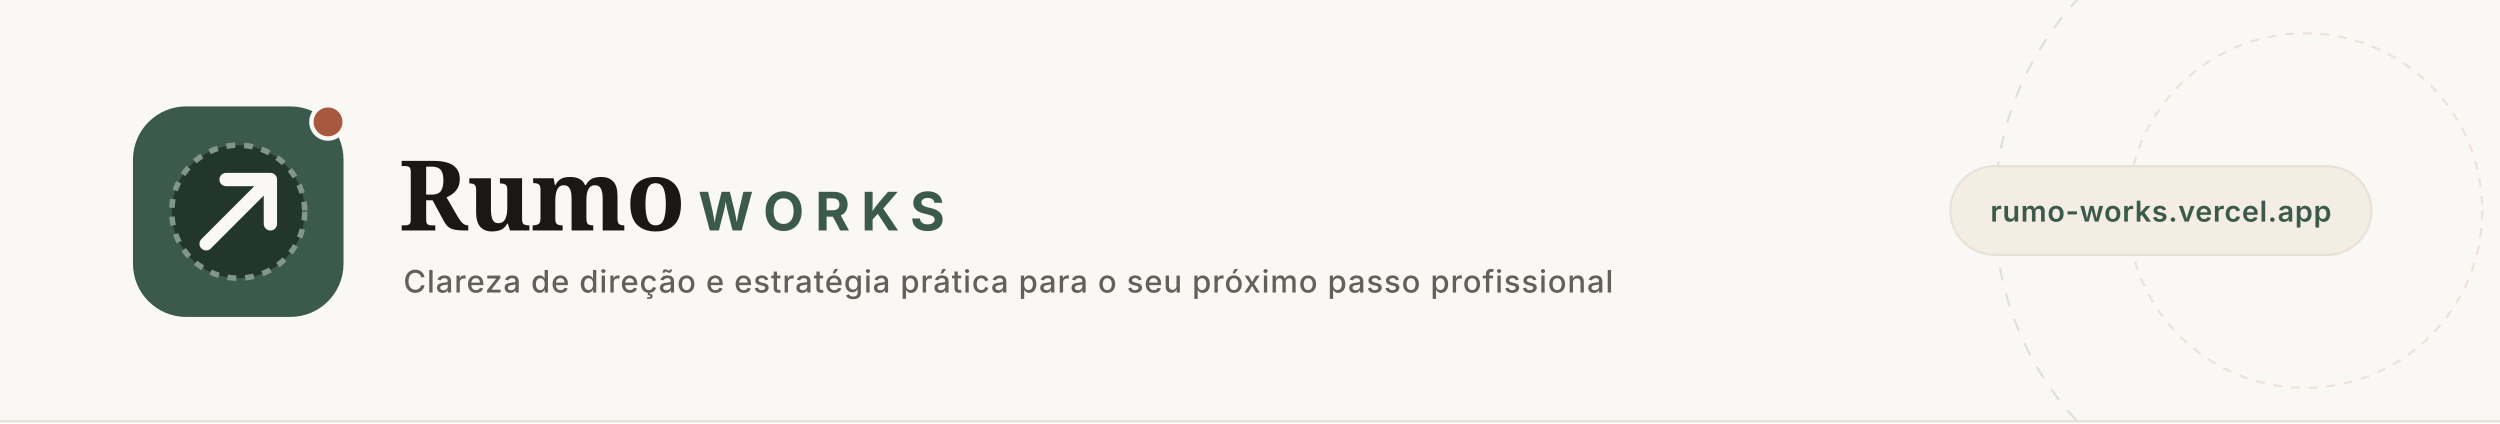
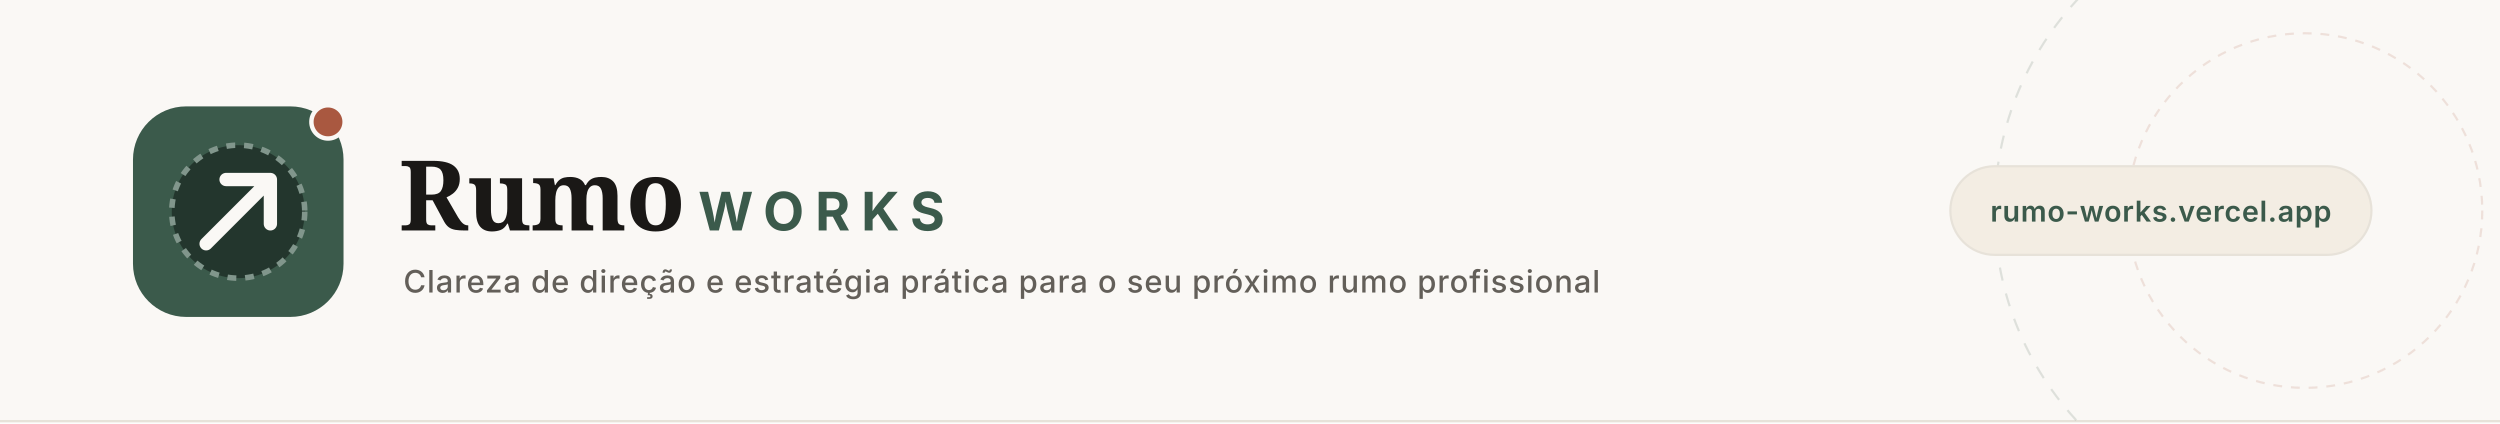
<svg xmlns="http://www.w3.org/2000/svg" viewBox="0 0 1128 191" width="1128" height="191">
  <rect width="1128" height="191" fill="#FAF8F5" />
  <line x1="0" y1="190" x2="1128" y2="190" stroke="#E7E2D9" stroke-width="1" />
  <circle cx="1040" cy="95" r="140" stroke="#3B5A4B" stroke-width="1" stroke-dasharray="6 6" opacity="0.15" fill="none" />
  <circle cx="1040" cy="95" r="80" stroke="#A95840" stroke-width="1" stroke-dasharray="4 4" opacity="0.15" fill="none" />
  <g transform="translate(60, 48)">
    <rect width="95" height="95" rx="24" fill="#3B5A4B" />
    <circle cx="47.5" cy="47.5" r="30" stroke="#EBF1ED" stroke-width="2.5" stroke-dasharray="4 4" opacity="0.4" />
    <path d="M33 62L62 33M62 33H42M62 33V53" stroke="#FAF8F5" stroke-width="6" stroke-linecap="round" stroke-linejoin="round" />
    <circle cx="88" cy="7" r="7.5" fill="#A95840" stroke="#FAF8F5" stroke-width="2" />
  </g>
  <text x="180" y="104" font-family="Georgia, serif" font-size="44" font-weight="600" fill="#1A1816" letter-spacing="-0.5">Rumo</text>
  <text x="315" y="104" font-family="-apple-system, sans-serif" font-size="24" font-weight="700" fill="#3B5A4B" letter-spacing="5">WORKS</text>
-   <text x="182" y="132" font-family="-apple-system, sans-serif" font-size="14" font-weight="500" fill="#635F59" letter-spacing="0.4">Clareza de direção e estratégia prática para o seu próximo passo profissional</text>
+   <text x="182" y="132" font-family="-apple-system, sans-serif" font-size="14" font-weight="500" fill="#635F59" letter-spacing="0.4">Clareza de direção e estratégia prática para o seu próximo rumo profissional</text>
  <g transform="translate(880, 75)">
    <rect width="190" height="40" rx="20" fill="#F3EDE3" stroke="#E7E2D9" stroke-width="1" />
    <text x="95" y="25" text-anchor="middle" font-family="-apple-system, sans-serif" font-size="13" font-weight="600" fill="#3B5A4B" letter-spacing="0.3">rumo-works.vercel.app</text>
  </g>
</svg>
